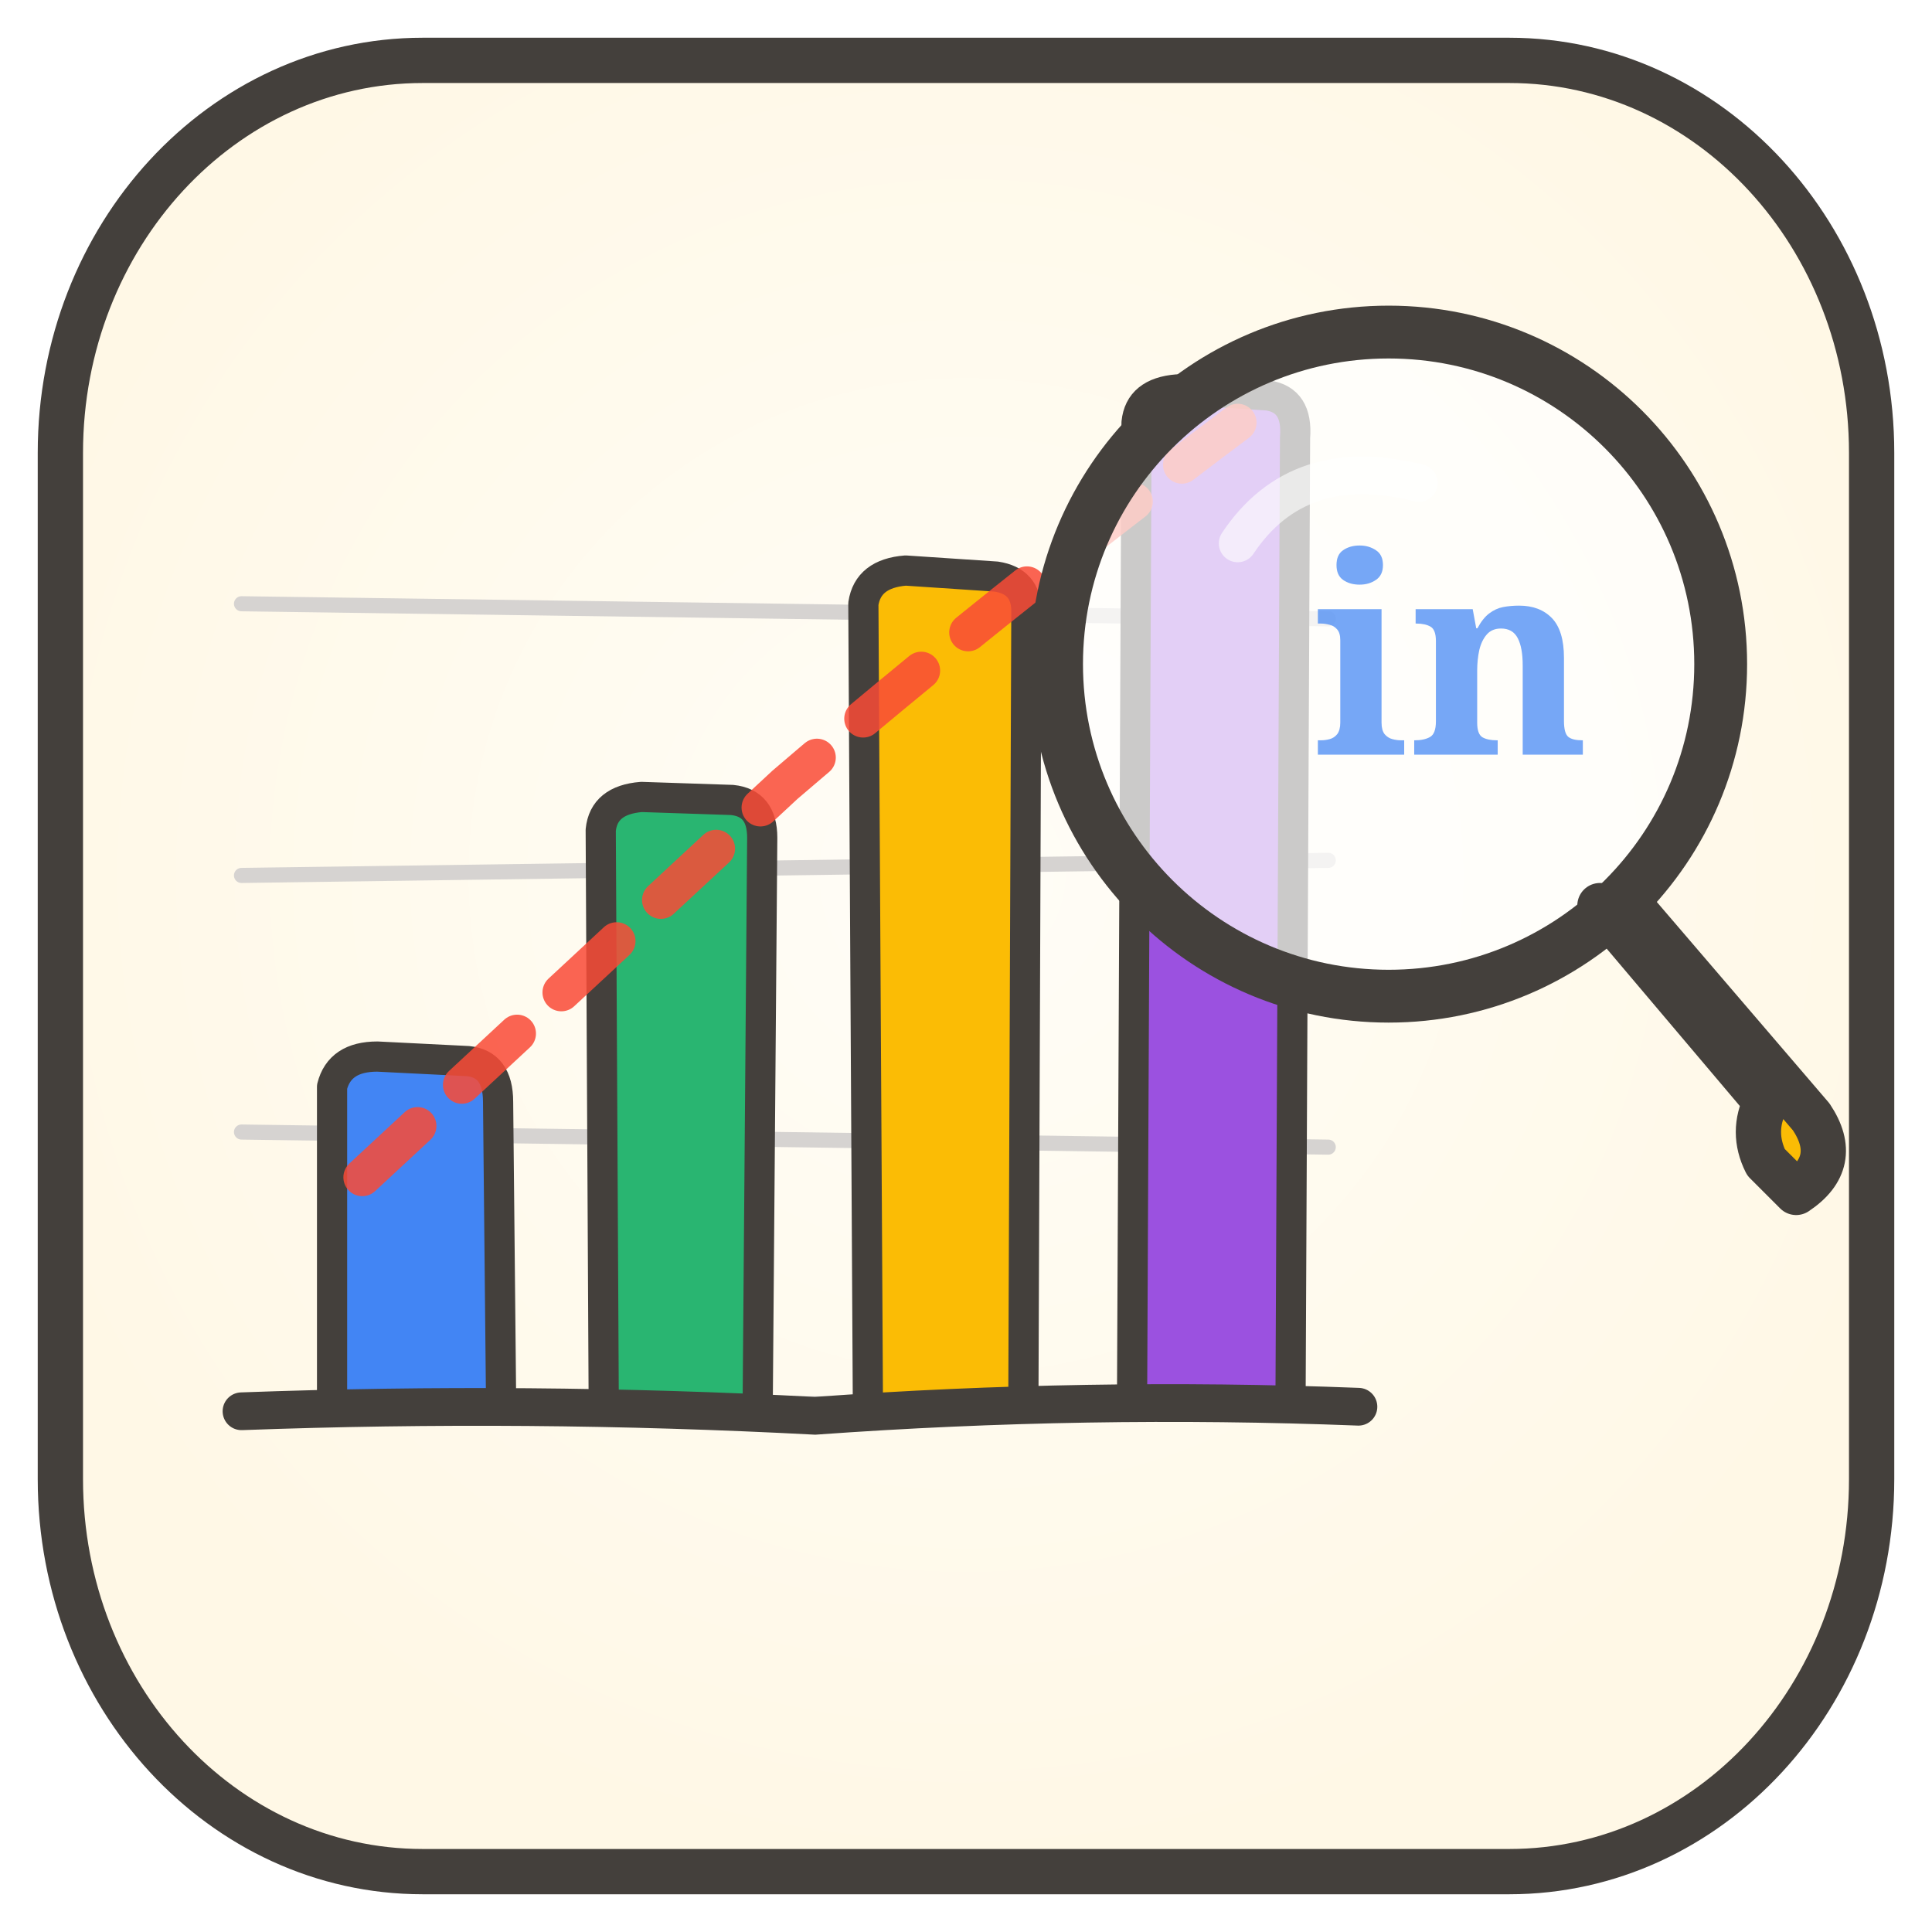
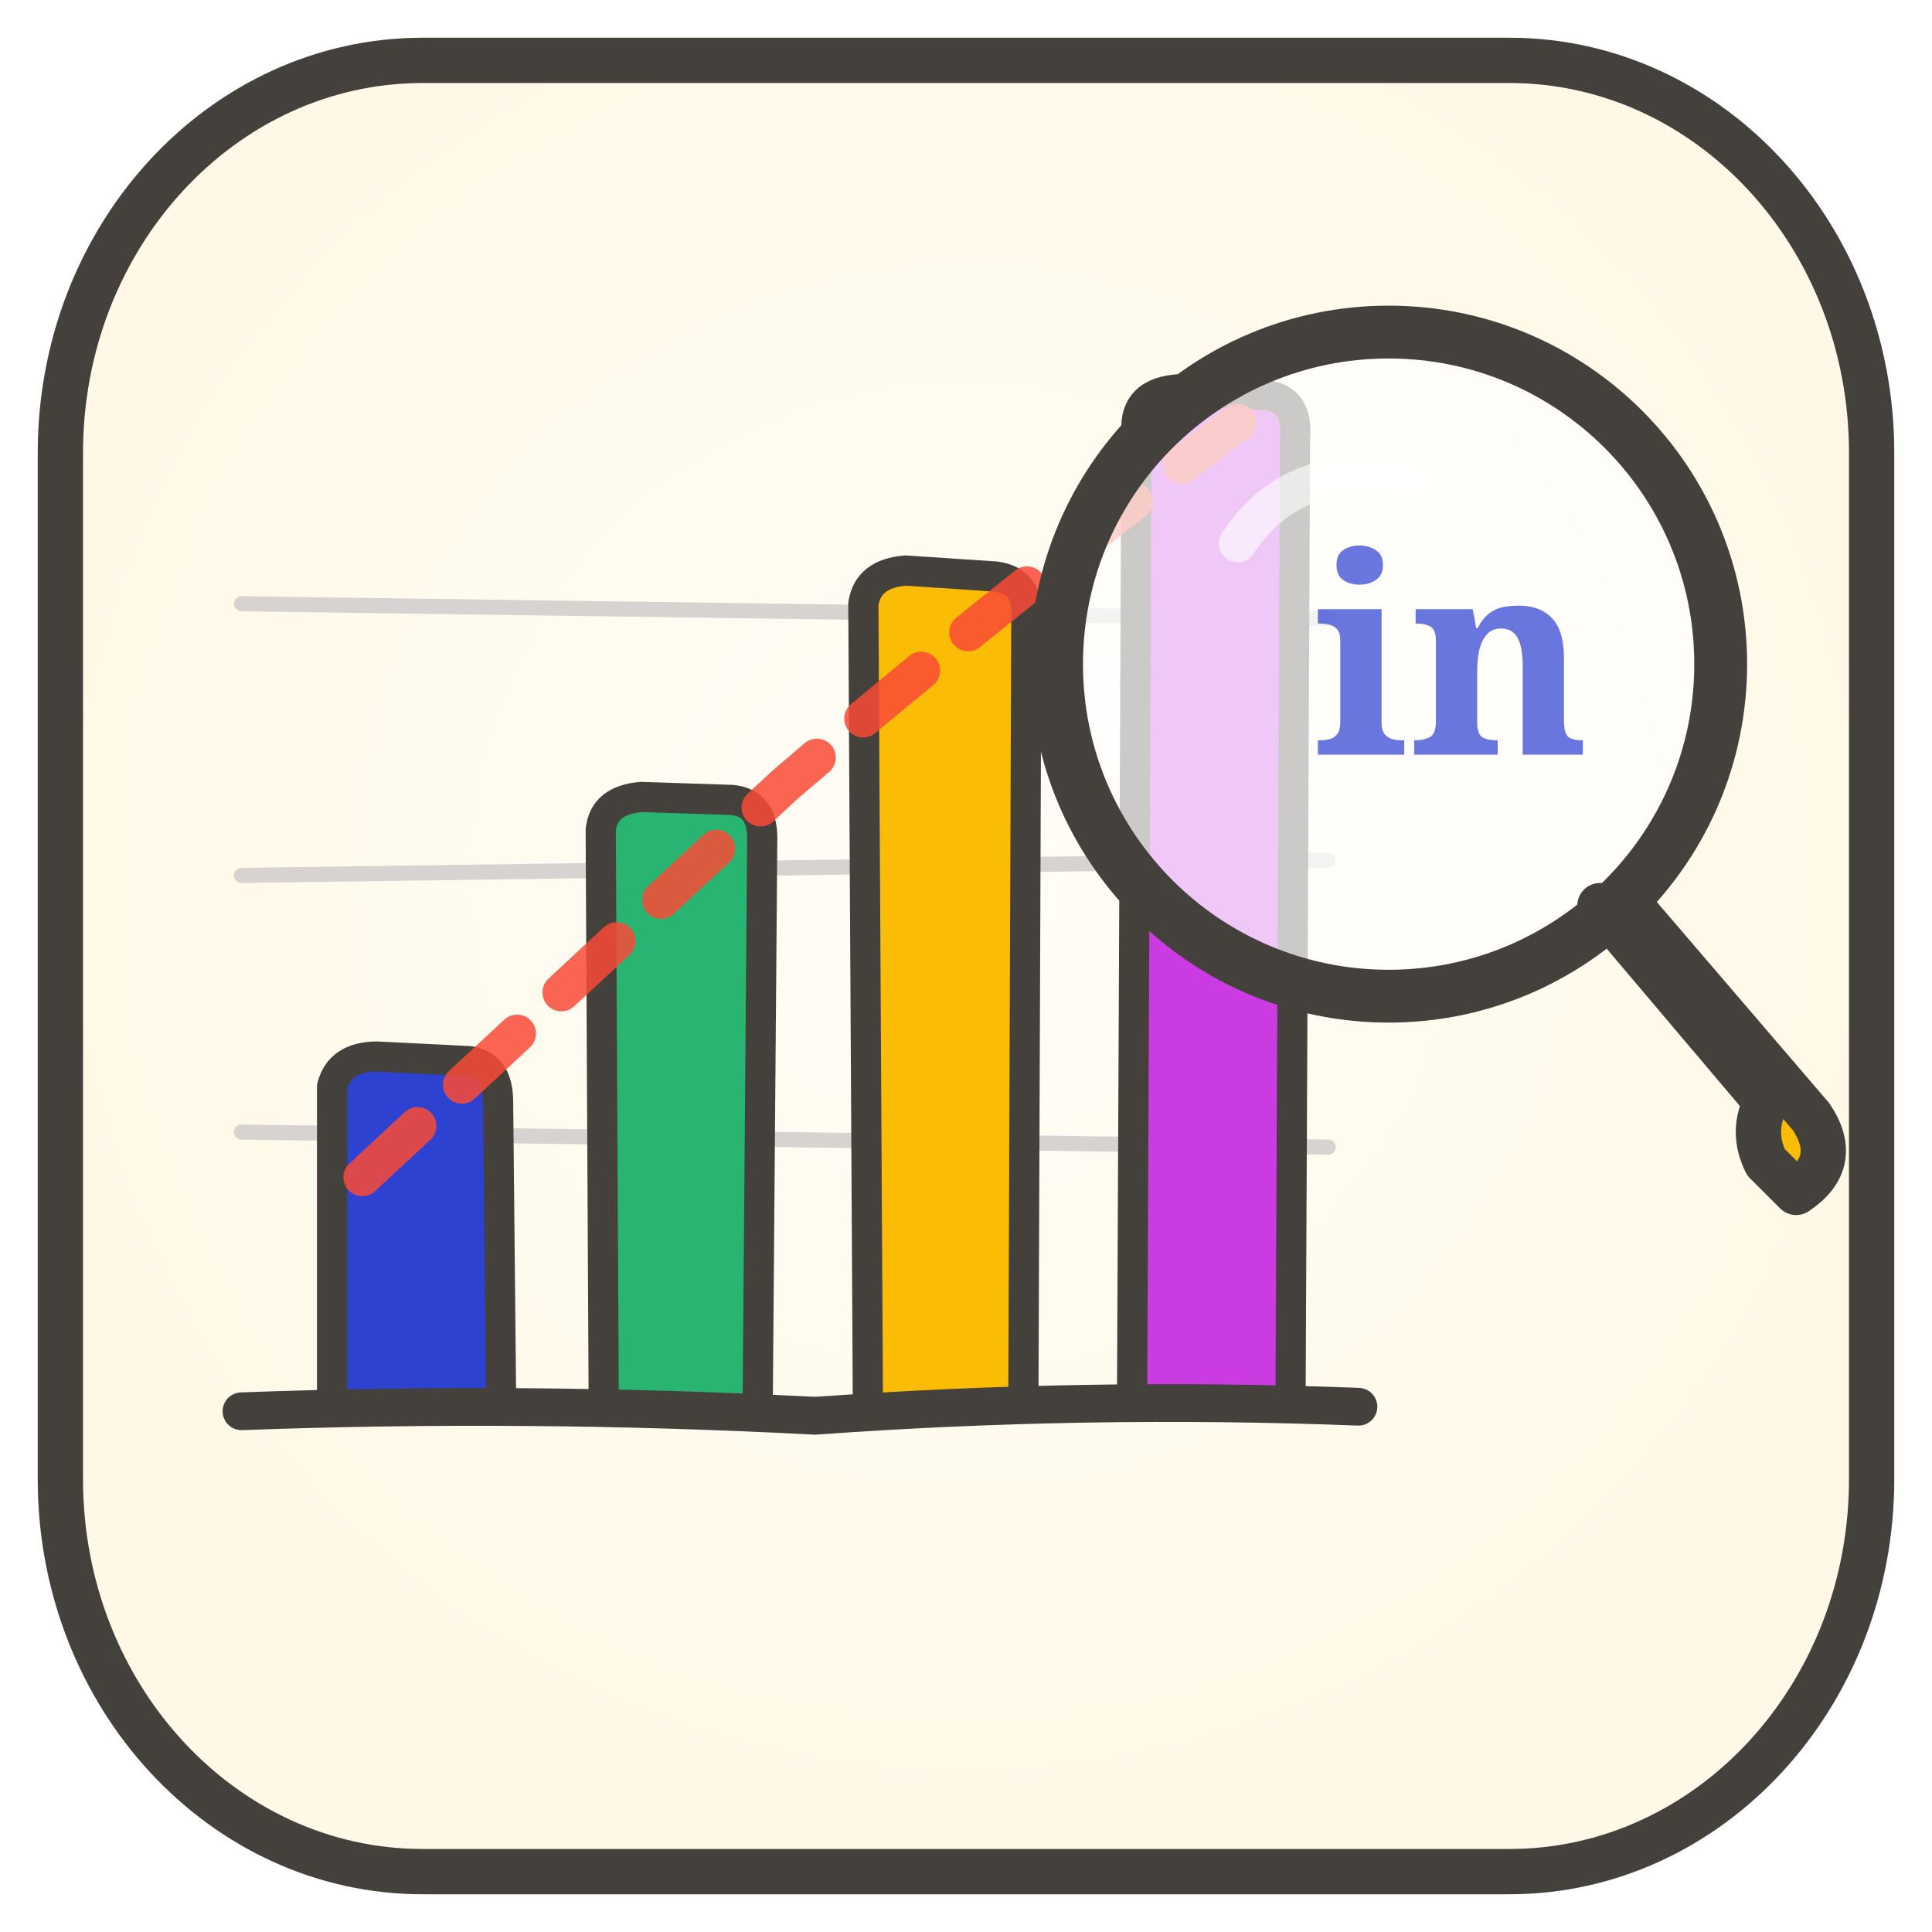
<svg xmlns="http://www.w3.org/2000/svg" viewBox="0 0 128 128">
  <defs>
    <radialGradient id="bg" cx="50%" cy="45%" r="55%">
      <stop offset="0%" stop-color="rgba(255, 253, 247, 1)" />
      <stop offset="100%" stop-color="rgba(255, 248, 230, 1)" />
    </radialGradient>
  </defs>
  <rect x="4" y="4" width="120" height="120" rx="24" ry="26" fill="url(#bg)" stroke="rgba(68, 64, 60, 1)" stroke-width="3" />
  <line x1="16" y1="40" x2="88" y2="41" stroke="rgba(214, 211, 209, 1)" stroke-width="1" stroke-linecap="round" />
  <line x1="16" y1="58" x2="88" y2="57" stroke="rgba(214, 211, 209, 1)" stroke-width="1" stroke-linecap="round" />
  <line x1="16" y1="75" x2="88" y2="76" stroke="rgba(214, 211, 209, 1)" stroke-width="1" stroke-linecap="round" />
  <line x1="16" y1="93" x2="88" y2="93" stroke="rgba(214, 211, 209, 1)" stroke-width="1" stroke-linecap="round" />
-   <path d="M22 93 L22 72 Q22.5 70 25 70 L31 70.3 Q33 70.5 33 73 L33.2 93" fill="rgba(66, 133, 244, 1)" stroke="rgba(68, 64, 60, 1)" stroke-width="2" stroke-linejoin="round" />
+   <path d="M22 93 L22 72 Q22.5 70 25 70 L31 70.3 Q33 70.5 33 73 L33.2 93" fill="rgba(46, 66, 209, 1)" stroke="rgba(68, 64, 60, 1)" stroke-width="2" stroke-linejoin="round" />
  <path d="M40 93.2 L39.8 55 Q40 53 42.5 52.8 L48.5 53 Q50.5 53.2 50.5 55.5 L50.2 93" fill="rgba(41, 181, 113, 1)" stroke="rgba(68, 64, 60, 1)" stroke-width="2" stroke-linejoin="round" />
  <path d="M57.5 93 L57.2 40 Q57.5 38 60 37.8 L66 38.2 Q68 38.5 68 40.5 L67.8 93.2" fill="rgba(251, 188, 5, 1)" stroke="rgba(68, 64, 60, 1)" stroke-width="2" stroke-linejoin="round" />
-   <path d="M75 93.2 L75.3 28 Q75.5 26 78 25.8 L84 26.2 Q86 26.5 85.8 29 L85.5 93" fill="rgba(155, 81, 224, 1)" stroke="rgba(68, 64, 60, 1)" stroke-width="2" stroke-linejoin="round" />
+   <path d="M75 93.2 L75.3 28 Q75.5 26 78 25.8 L84 26.2 Q86 26.5 85.8 29 L85.5 93" fill="rgba(202, 59, 226, 1)" stroke="rgba(68, 64, 60, 1)" stroke-width="2" stroke-linejoin="round" />
  <path d="M16 93.5 Q35 92.8 54 93.8 Q72 92.5 90 93.2" fill="none" stroke="rgba(68, 64, 60, 1)" stroke-width="2.5" stroke-linecap="round" />
  <path d="M24 78 Q38 65 52 52 Q66 40 82 28" fill="none" stroke="rgba(249, 74, 54, 1)" stroke-width="2.5" stroke-linecap="round" stroke-dasharray="5 4" opacity="0.85" />
  <circle cx="92" cy="44" r="22" fill="rgba(255, 255, 255, 0.72)" stroke="rgba(68, 64, 60, 1)" stroke-width="3.5" />
  <path d="M82 36 Q86 30 94 32" fill="none" stroke="rgba(255, 255, 255, 1)" stroke-width="2.5" stroke-linecap="round" opacity="0.6" />
  <path d="M108 60 L120 74 Q122 77 119 79 L117 77 Q116 75 117 73 L106 60" fill="rgba(251, 188, 5, 1)" stroke="rgba(68, 64, 60, 1)" stroke-width="3" stroke-linejoin="round" stroke-linecap="round" />
-   <text x="87" y="50" font-family="serif" font-weight="bold" font-size="18" fill="rgba(66, 133, 244, 0.72)">in</text>
+   <text x="87" y="50" font-family="serif" font-weight="bold" font-size="18" fill="rgba(46, 66, 209, 0.72)">in</text>
</svg>
